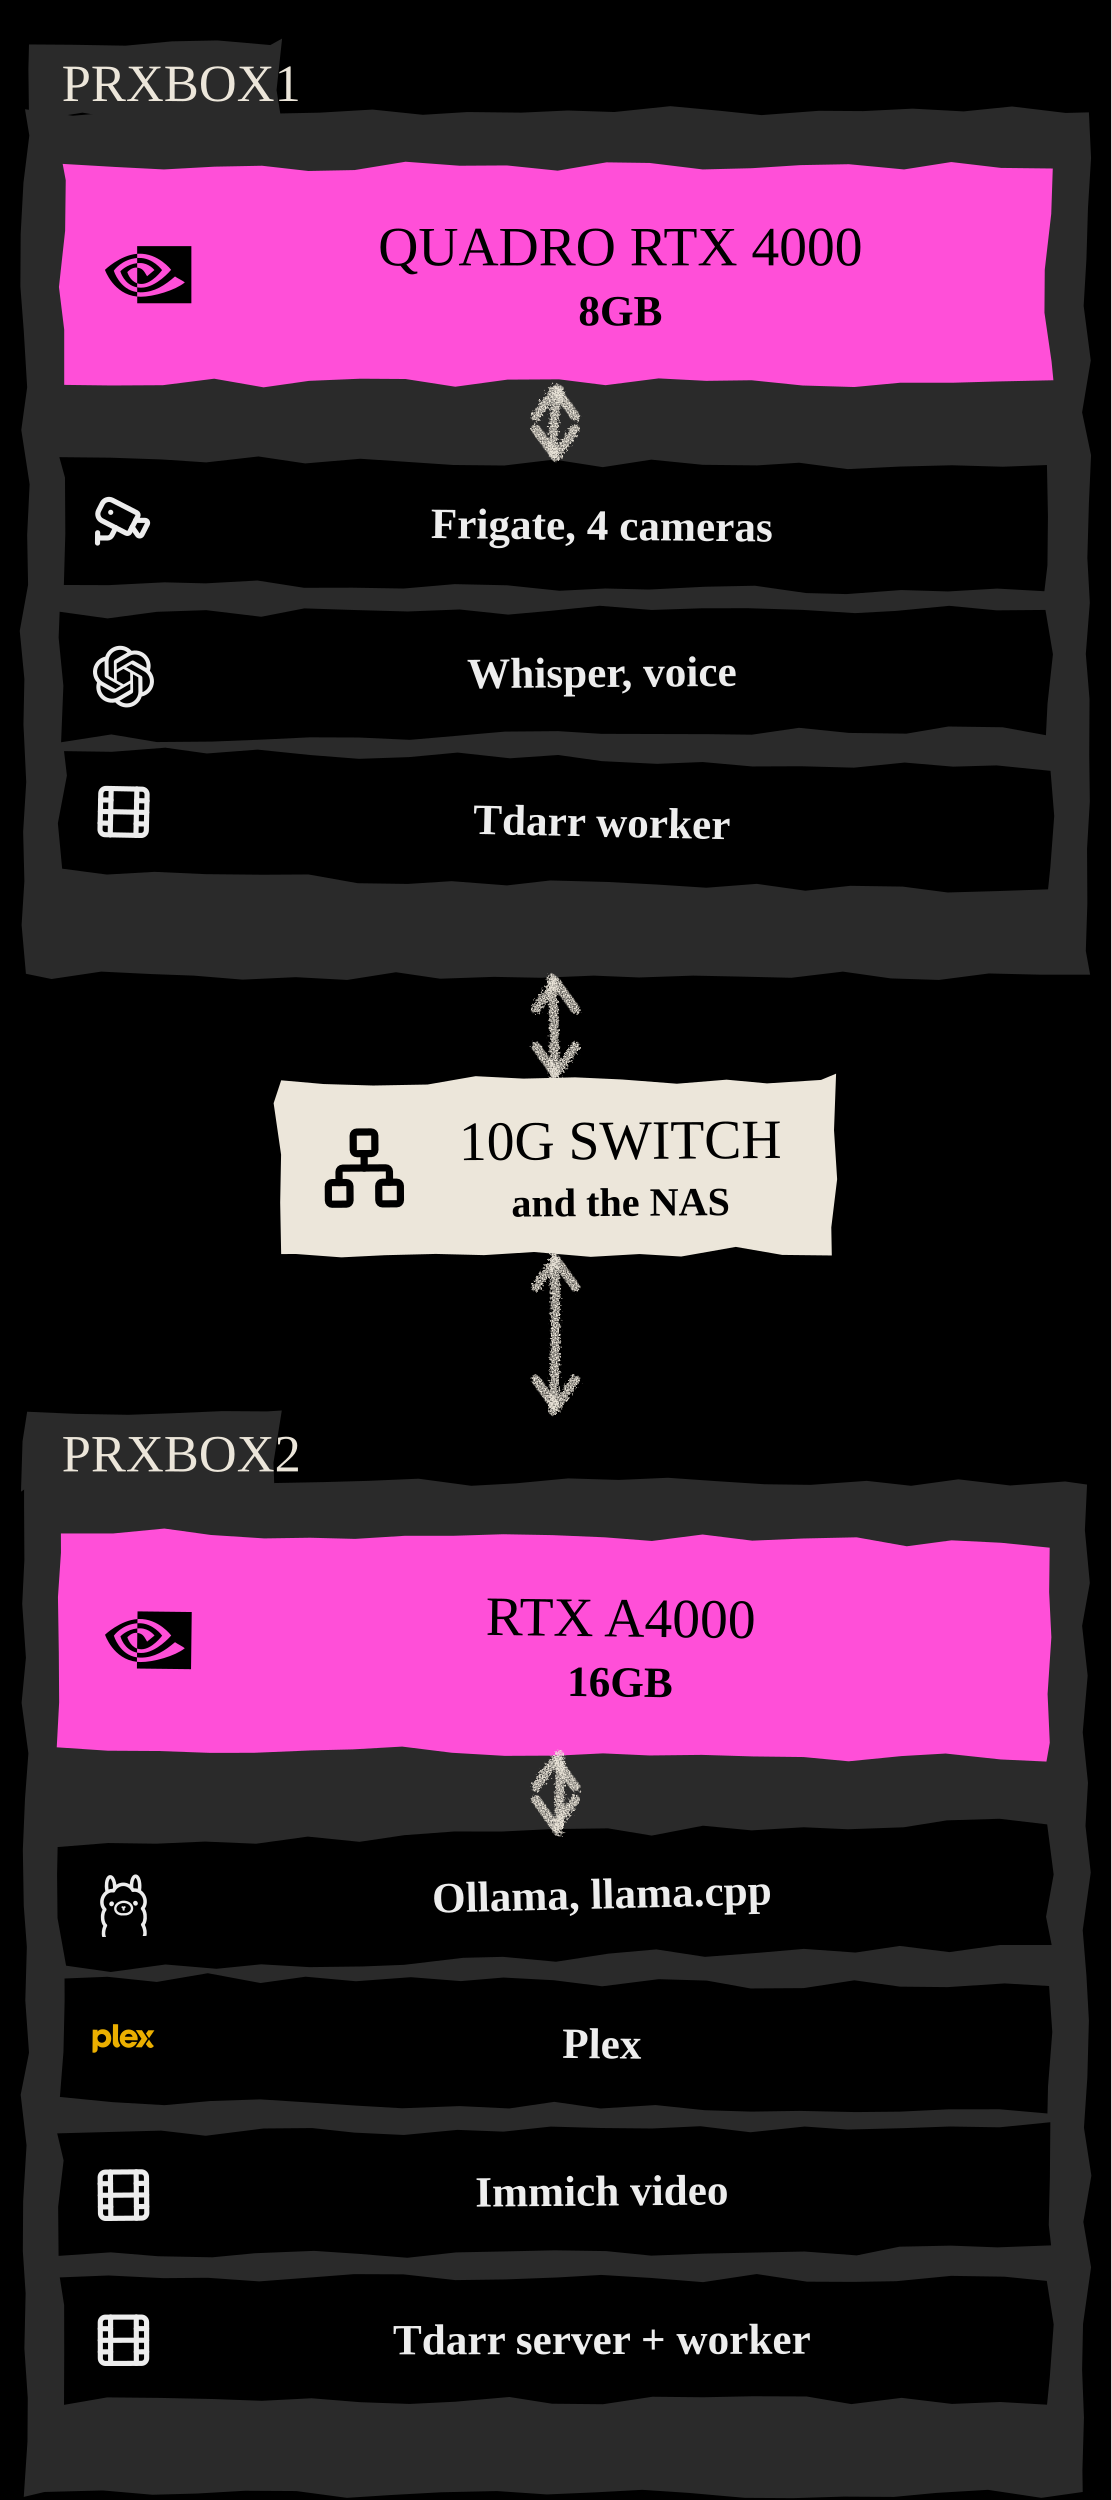
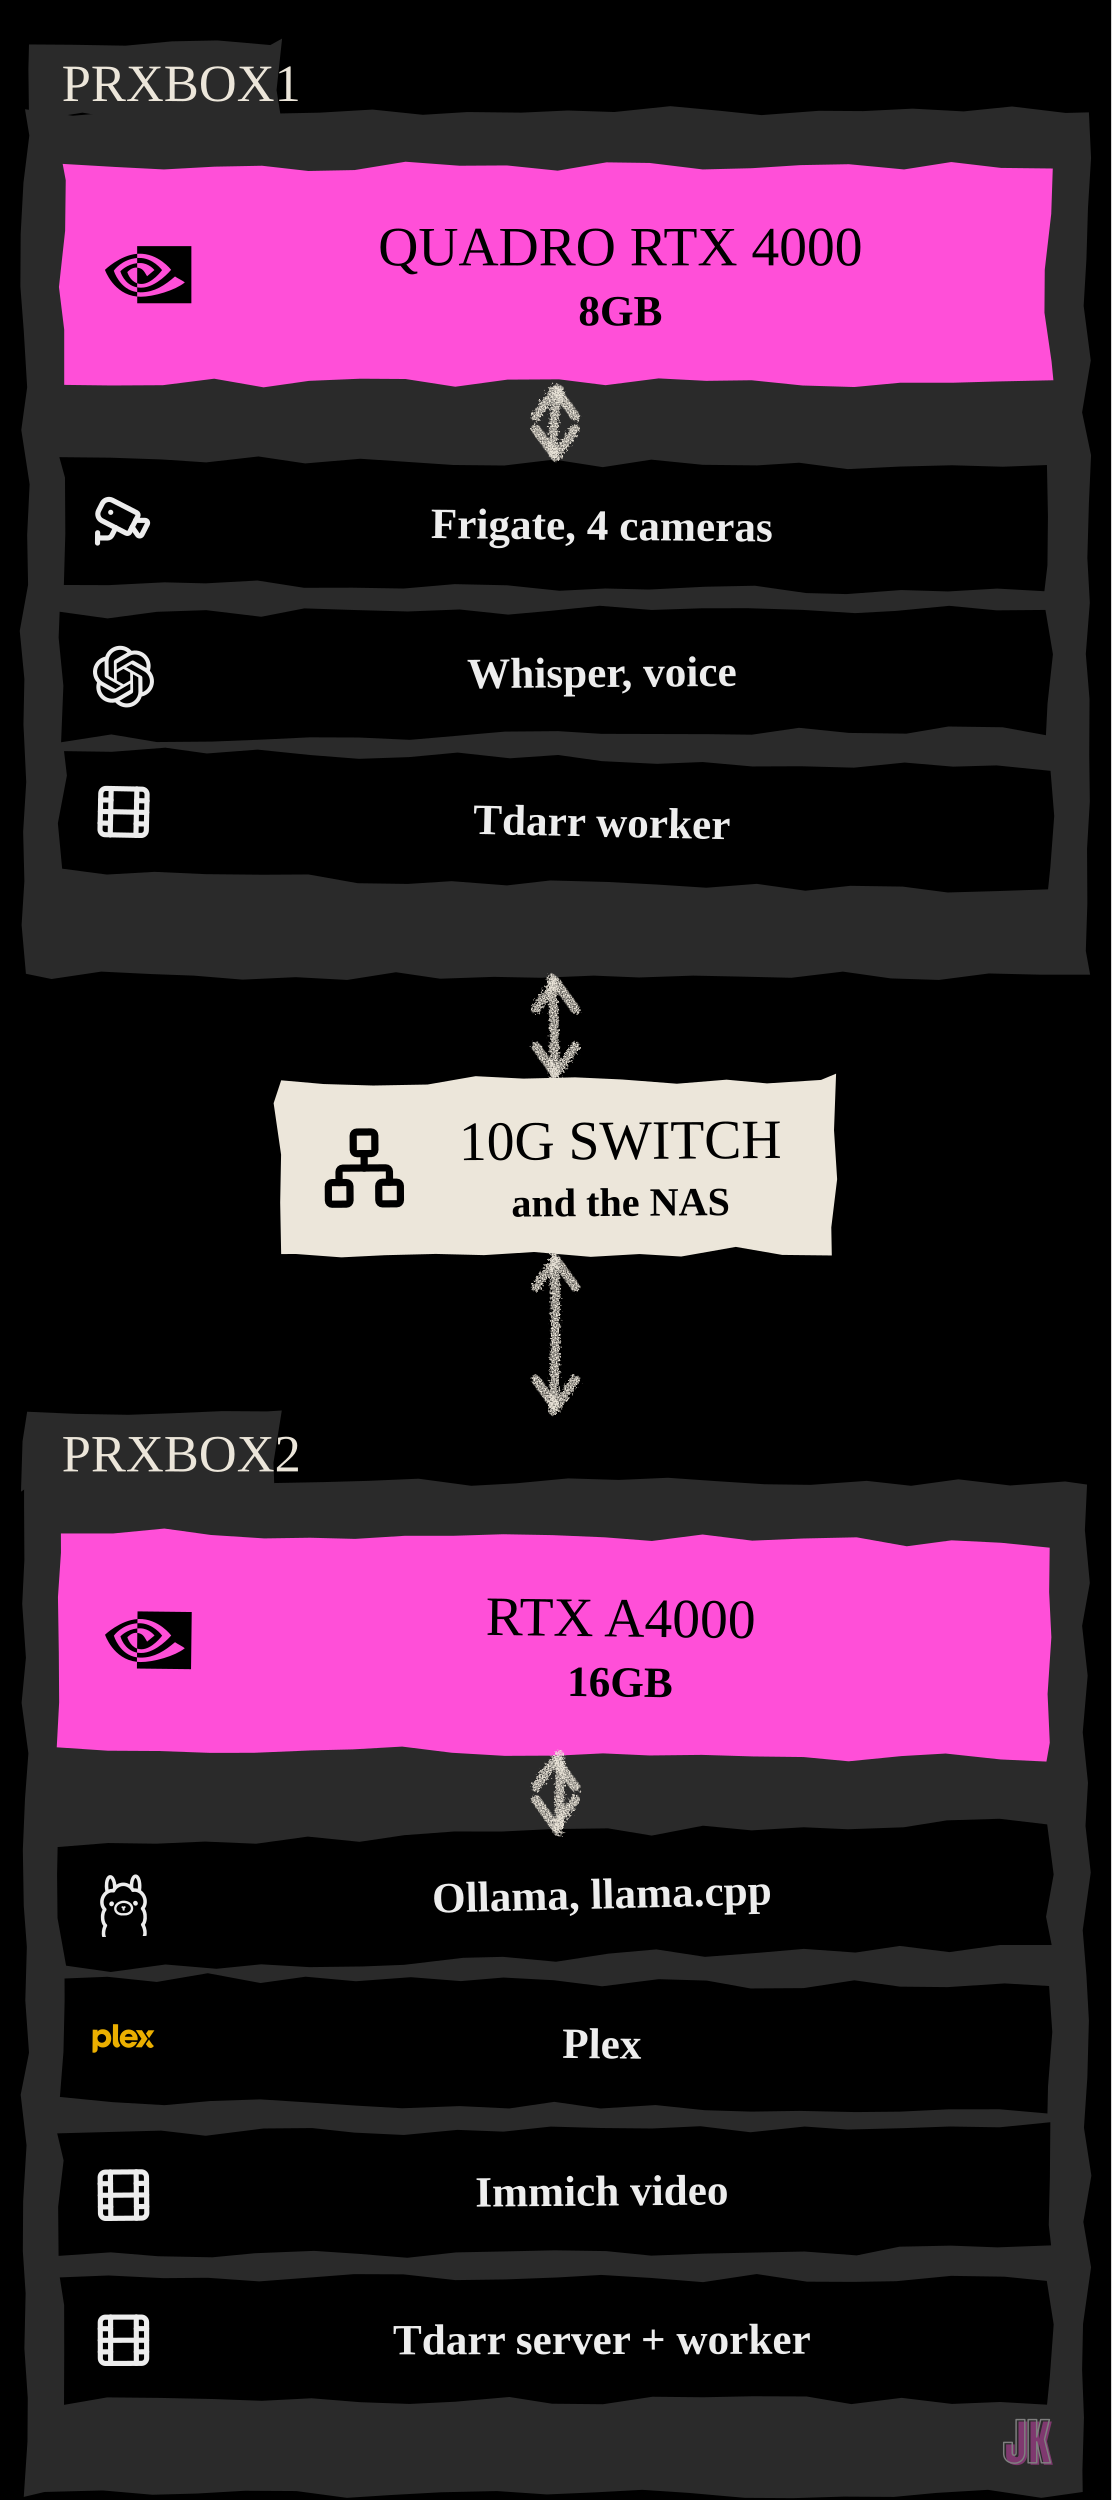
<svg xmlns="http://www.w3.org/2000/svg" viewBox="0 0 360 810" width="360" height="810" role="img" aria-label="Which services run on which GPU. prxbox1 has a Quadro RTX 4000 with 8GB and runs Frigate for 4 cameras, Whisper for voice and a Tdarr worker. prxbox2 has an RTX A4000 with 16GB and runs Ollama and llama.cpp, Plex, Immich video and the Tdarr server plus a worker. Both connect to the 10G switch and the NAS.">
  <defs>
    <filter id="proxmox-gpu-passthrough-multi-service-gpu-split-phone-crayon-1" filterUnits="userSpaceOnUse" x="167.8" y="115.3" width="24.4" height="42.6">
      <feTurbulence type="fractalNoise" baseFrequency="1.2" numOctaves="2" seed="3" result="n" />
      <feDisplacementMap in="SourceGraphic" in2="n" scale="2.5" result="d" />
      <feTurbulence type="fractalNoise" baseFrequency="2.2" seed="8" result="g" />
      <feColorMatrix in="g" type="matrix" values="0 0 0 0 0  0 0 0 0 0  0 0 0 0 0  0 0 0 -1.6 1.5" result="holes" />
      <feComposite in="d" in2="holes" operator="in" />
    </filter>
    <filter id="proxmox-gpu-passthrough-multi-service-gpu-split-phone-crayon-2" filterUnits="userSpaceOnUse" x="162.6" y="128" width="34.8" height="31">
      <feTurbulence type="fractalNoise" baseFrequency="1.2" numOctaves="2" seed="3" result="n" />
      <feDisplacementMap in="SourceGraphic" in2="n" scale="2.5" result="d" />
      <feTurbulence type="fractalNoise" baseFrequency="2.2" seed="8" result="g" />
      <feColorMatrix in="g" type="matrix" values="0 0 0 0 0  0 0 0 0 0  0 0 0 0 0  0 0 0 -1.6 1.5" result="holes" />
      <feComposite in="d" in2="holes" operator="in" />
    </filter>
    <filter id="proxmox-gpu-passthrough-multi-service-gpu-split-phone-crayon-3" filterUnits="userSpaceOnUse" x="162.6" y="115" width="34.8" height="31">
      <feTurbulence type="fractalNoise" baseFrequency="1.2" numOctaves="2" seed="3" result="n" />
      <feDisplacementMap in="SourceGraphic" in2="n" scale="2.5" result="d" />
      <feTurbulence type="fractalNoise" baseFrequency="2.2" seed="8" result="g" />
      <feColorMatrix in="g" type="matrix" values="0 0 0 0 0  0 0 0 0 0  0 0 0 0 0  0 0 0 -1.6 1.5" result="holes" />
      <feComposite in="d" in2="holes" operator="in" />
    </filter>
    <filter id="proxmox-gpu-passthrough-multi-service-gpu-split-phone-crayon-4" filterUnits="userSpaceOnUse" x="167.9" y="306.2" width="23" height="53.9">
      <feTurbulence type="fractalNoise" baseFrequency="1.2" numOctaves="2" seed="3" result="n" />
      <feDisplacementMap in="SourceGraphic" in2="n" scale="2.5" result="d" />
      <feTurbulence type="fractalNoise" baseFrequency="2.2" seed="8" result="g" />
      <feColorMatrix in="g" type="matrix" values="0 0 0 0 0  0 0 0 0 0  0 0 0 0 0  0 0 0 -1.6 1.5" result="holes" />
      <feComposite in="d" in2="holes" operator="in" />
    </filter>
    <filter id="proxmox-gpu-passthrough-multi-service-gpu-split-phone-crayon-5" filterUnits="userSpaceOnUse" x="162.6" y="328" width="34.8" height="31">
      <feTurbulence type="fractalNoise" baseFrequency="1.2" numOctaves="2" seed="3" result="n" />
      <feDisplacementMap in="SourceGraphic" in2="n" scale="2.5" result="d" />
      <feTurbulence type="fractalNoise" baseFrequency="2.2" seed="8" result="g" />
      <feColorMatrix in="g" type="matrix" values="0 0 0 0 0  0 0 0 0 0  0 0 0 0 0  0 0 0 -1.6 1.5" result="holes" />
      <feComposite in="d" in2="holes" operator="in" />
    </filter>
    <filter id="proxmox-gpu-passthrough-multi-service-gpu-split-phone-crayon-6" filterUnits="userSpaceOnUse" x="162.6" y="307" width="34.8" height="31">
      <feTurbulence type="fractalNoise" baseFrequency="1.2" numOctaves="2" seed="3" result="n" />
      <feDisplacementMap in="SourceGraphic" in2="n" scale="2.5" result="d" />
      <feTurbulence type="fractalNoise" baseFrequency="2.2" seed="8" result="g" />
      <feColorMatrix in="g" type="matrix" values="0 0 0 0 0  0 0 0 0 0  0 0 0 0 0  0 0 0 -1.6 1.5" result="holes" />
      <feComposite in="d" in2="holes" operator="in" />
    </filter>
    <filter id="proxmox-gpu-passthrough-multi-service-gpu-split-phone-crayon-7" filterUnits="userSpaceOnUse" x="168.2" y="396.9" width="23.4" height="71.1">
      <feTurbulence type="fractalNoise" baseFrequency="1.2" numOctaves="2" seed="3" result="n" />
      <feDisplacementMap in="SourceGraphic" in2="n" scale="2.5" result="d" />
      <feTurbulence type="fractalNoise" baseFrequency="2.2" seed="8" result="g" />
      <feColorMatrix in="g" type="matrix" values="0 0 0 0 0  0 0 0 0 0  0 0 0 0 0  0 0 0 -1.6 1.5" result="holes" />
      <feComposite in="d" in2="holes" operator="in" />
    </filter>
    <filter id="proxmox-gpu-passthrough-multi-service-gpu-split-phone-crayon-8" filterUnits="userSpaceOnUse" x="162.6" y="436" width="34.8" height="31">
      <feTurbulence type="fractalNoise" baseFrequency="1.2" numOctaves="2" seed="3" result="n" />
      <feDisplacementMap in="SourceGraphic" in2="n" scale="2.5" result="d" />
      <feTurbulence type="fractalNoise" baseFrequency="2.2" seed="8" result="g" />
      <feColorMatrix in="g" type="matrix" values="0 0 0 0 0  0 0 0 0 0  0 0 0 0 0  0 0 0 -1.6 1.5" result="holes" />
      <feComposite in="d" in2="holes" operator="in" />
    </filter>
    <filter id="proxmox-gpu-passthrough-multi-service-gpu-split-phone-crayon-9" filterUnits="userSpaceOnUse" x="162.6" y="397" width="34.8" height="31">
      <feTurbulence type="fractalNoise" baseFrequency="1.2" numOctaves="2" seed="3" result="n" />
      <feDisplacementMap in="SourceGraphic" in2="n" scale="2.5" result="d" />
      <feTurbulence type="fractalNoise" baseFrequency="2.2" seed="8" result="g" />
      <feColorMatrix in="g" type="matrix" values="0 0 0 0 0  0 0 0 0 0  0 0 0 0 0  0 0 0 -1.6 1.5" result="holes" />
      <feComposite in="d" in2="holes" operator="in" />
    </filter>
    <filter id="proxmox-gpu-passthrough-multi-service-gpu-split-phone-crayon-10" filterUnits="userSpaceOnUse" x="169.8" y="557.6" width="23" height="46.8">
      <feTurbulence type="fractalNoise" baseFrequency="1.2" numOctaves="2" seed="3" result="n" />
      <feDisplacementMap in="SourceGraphic" in2="n" scale="2.5" result="d" />
      <feTurbulence type="fractalNoise" baseFrequency="2.2" seed="8" result="g" />
      <feColorMatrix in="g" type="matrix" values="0 0 0 0 0  0 0 0 0 0  0 0 0 0 0  0 0 0 -1.6 1.5" result="holes" />
      <feComposite in="d" in2="holes" operator="in" />
    </filter>
    <filter id="proxmox-gpu-passthrough-multi-service-gpu-split-phone-crayon-11" filterUnits="userSpaceOnUse" x="162.6" y="572" width="34.8" height="31">
      <feTurbulence type="fractalNoise" baseFrequency="1.2" numOctaves="2" seed="3" result="n" />
      <feDisplacementMap in="SourceGraphic" in2="n" scale="2.5" result="d" />
      <feTurbulence type="fractalNoise" baseFrequency="2.2" seed="8" result="g" />
      <feColorMatrix in="g" type="matrix" values="0 0 0 0 0  0 0 0 0 0  0 0 0 0 0  0 0 0 -1.6 1.5" result="holes" />
      <feComposite in="d" in2="holes" operator="in" />
    </filter>
    <filter id="proxmox-gpu-passthrough-multi-service-gpu-split-phone-crayon-12" filterUnits="userSpaceOnUse" x="162.6" y="559" width="34.8" height="31">
      <feTurbulence type="fractalNoise" baseFrequency="1.2" numOctaves="2" seed="3" result="n" />
      <feDisplacementMap in="SourceGraphic" in2="n" scale="2.5" result="d" />
      <feTurbulence type="fractalNoise" baseFrequency="2.2" seed="8" result="g" />
      <feColorMatrix in="g" type="matrix" values="0 0 0 0 0  0 0 0 0 0  0 0 0 0 0  0 0 0 -1.6 1.5" result="holes" />
      <feComposite in="d" in2="holes" operator="in" />
    </filter>
  </defs>
  <rect width="360" height="810" fill="#000000" />
  <path class="d-paper" d="M8.1,35.4 L23.6,37.5 L40.2,36.1 L55.9,36.4 L72.3,36 L89,36.8 L103.6,36.5 L120.7,35.5 L137,37.2 L151.5,36.3 L168.9,36.5 L184,35.8 L199,36.3 L217.2,34.4 L233.3,35.9 L246.7,37.3 L265.3,35.9 L279.7,36 L295.7,35.2 L312.2,36.1 L327.9,34.5 L345.3,36.6 L352.8,36.4 L353.5,51.2 L352.5,67.4 L352,84 L351.1,99.1 L353.4,116.8 L350.6,133.6 L353.5,147.5 L352.8,163.1 L352.3,180.8 L353.1,195.3 L351.8,211.9 L353,226.5 L352.9,244.7 L353.1,259.7 L352.2,275 L352.3,292.8 L351.8,308.1 L353.2,315.8 L337.4,315.8 L320.4,315.4 L304.2,317.5 L288.6,317 L273.1,314.8 L256.4,316.8 L239.3,316.4 L224.6,316.1 L207.1,316.7 L192.4,316.1 L175.3,316.8 L160,316.5 L142.6,317.1 L128.3,315 L112.5,317.5 L95.8,316.6 L78.6,317.4 L62.8,316.1 L49.2,315.6 L32.8,314.8 L16.7,317.2 L8.4,315.5 L7,299.7 L7.9,285.5 L7.5,269.5 L8.5,253.4 L7.6,234.7 L7.9,220 L6.4,204.4 L9.1,189.5 L8.8,173.3 L9.6,156.9 L6.9,139.3 L8.8,125.5 L7.7,107.2 L6.6,92.8 L6.7,75.8 L7.6,59.2 L9.5,43.9 Z" fill="#2a2a2a" />
  <path class="d-paper" d="M9.4,14.4 L23.3,14.5 L40.7,14.8 L55.7,13.4 L70.4,13.1 L87.6,14.6 L91.4,12.5 L89.6,29.2 L91,38 L73.3,38.1 L58,36.6 L43.1,39.3 L26.7,36.5 L11,39 L9.4,38.3 L9.2,22.4 Z" fill="#2a2a2a" />
  <text x="20" y="27" font-family="var(--font-anton, Anton), Impact, sans-serif" font-size="17" fill="#ece6da" text-anchor="start" dominant-baseline="central">PRXBOX1</text>
  <path class="d-paper" d="M7.8,480.7 L24,478.5 L38.5,478.5 L57.6,479.8 L73,480.7 L89.4,480.5 L104.9,480.2 L119.3,479.8 L135.6,479.1 L152.7,481.4 L167.2,480.6 L184.1,479 L200.5,479.5 L216.4,478.8 L232.2,479.9 L247.7,480.9 L262.6,481.1 L280.8,479.8 L295.2,481.4 L310.5,479.3 L327.3,481.3 L345.1,480 L352.2,481 L351.5,495.8 L353.1,512.9 L350.6,526.8 L352.4,542.9 L350.8,561.3 L352.5,577.6 L351.7,591.6 L353.4,606.7 L350.8,625.4 L352,640.1 L352.8,654.6 L352.3,673.1 L351.2,689.4 L353.6,704.9 L351,719.9 L353.5,734.6 L350.9,753 L350.6,767.8 L351.2,783.3 L350.7,800.4 L350.8,807.4 L337.4,809.3 L320.1,806.7 L303.4,807.7 L289.6,809 L273.4,808.9 L257,809.4 L241.3,809.3 L223.2,807.7 L208.1,806.7 L193.3,807.5 L177.2,808.2 L161,807.1 L142.8,807.5 L126.4,808.4 L112.4,809.3 L96,807.1 L79.4,807 L63.9,807.9 L49.4,808.3 L33.3,806.9 L14.4,807.4 L7.7,809 L8.9,791.1 L9,777 L7.9,760.9 L8.3,743 L7.4,729.4 L7.5,713.2 L8.6,695.1 L6.7,678.7 L9.4,665.1 L8.2,648.2 L8.7,630.8 L7.7,617.5 L7.4,599.3 L8.1,582.8 L9.2,568.1 L7,551.7 L8.4,537.1 L7.2,519.7 L7.9,505.4 L7.8,487.7 Z" fill="#2a2a2a" />
  <path class="d-paper" d="M8.8,457.4 L24.7,458.1 L41.6,458.4 L55.8,457.9 L72.1,457.2 L86.5,457.3 L91.3,457 L88.6,473.9 L88.9,482.3 L74.2,482.4 L57.1,482.1 L43,480.8 L26.1,483.1 L9.1,481.7 L6.8,483.3 L7.3,467 Z" fill="#2a2a2a" />
  <text x="20" y="471" font-family="var(--font-anton, Anton), Impact, sans-serif" font-size="17" fill="#ece6da" text-anchor="start" dominant-baseline="central">PRXBOX2</text>
  <g transform="rotate(0 180 89)">
    <path class="d-paper" d="M20.3,53.1 L37.4,54.1 L53.1,54.9 L69.5,54 L84.9,53.7 L99.9,55.4 L114.9,55.1 L131.4,52.4 L148.9,53.7 L164.2,53.6 L180.7,55.3 L196.5,52.6 L210.5,52.8 L227.7,54.9 L243.6,54.5 L259.3,53.5 L275,53.2 L292.9,54.9 L308.2,52.5 L324.3,54.4 L341.1,54.6 L340.6,69.3 L338.5,87.4 L338.4,101.3 L340.7,117.1 L341.3,123.2 L322.8,123.6 L309,124 L291.7,124 L276.8,125.4 L260,124.9 L243.5,123.2 L228.8,123.4 L213.4,122.6 L196.2,124.8 L181.1,122.9 L164.4,123 L147.5,125.3 L131.4,122.8 L116.8,122.7 L100.1,123.4 L85.4,125.5 L69.4,122.7 L52.8,124.8 L36.1,124.9 L20.8,124.7 L20.8,106.8 L19.1,93 L21.1,74.8 L21.3,58.4 Z" fill="#ff4fd8" />
    <svg x="34" y="75" width="28" height="28" viewBox="0 0 24 24">
      <g fill="#000000">
        <path d="M8.948 8.798v-1.43a6.7 6.7 0 0 1 .424-.018c3.922-.124 6.493 3.374 6.493 3.374s-2.774 3.851-5.75 3.851c-.398 0-.787-.062-1.158-.185v-4.346c1.528.185 1.837.857 2.747 2.385l2.04-1.714s-1.492-1.952-4-1.952a6.016 6.016 0 0 0-.796.035m0-4.735v2.138l.424-.027c5.45-.185 9.01 4.47 9.01 4.47s-4.08 4.964-8.33 4.964c-.37 0-.733-.035-1.095-.097v1.325c.3.035.61.062.91.062 3.957 0 6.82-2.023 9.593-4.408.459.371 2.34 1.263 2.73 1.652-2.633 2.208-8.772 3.984-12.253 3.984-.335 0-.653-.018-.971-.053v1.864H24V4.063zm0 10.326v1.131c-3.657-.654-4.673-4.46-4.673-4.46s1.758-1.944 4.673-2.262v1.237H8.94c-1.528-.186-2.73 1.245-2.73 1.245s.68 2.412 2.739 3.11M2.456 10.9s2.164-3.197 6.5-3.533V6.201C4.153 6.59 0 10.653 0 10.653s2.35 6.802 8.948 7.42v-1.237c-4.84-.6-6.492-5.936-6.492-5.936z" />
      </g>
    </svg>
    <text x="201" y="79.9" font-family="var(--font-anton, Anton), Impact, sans-serif" font-size="18" fill="#000000" text-anchor="middle" dominant-baseline="central">QUADRO RTX 4000</text>
    <text x="201" y="100.7" font-family="var(--font-hanken-grotesk, 'Hanken Grotesk'), Arial, sans-serif" font-size="14" font-weight="600" fill="#000000" text-anchor="middle" dominant-baseline="central">8GB</text>
  </g>
  <g transform="rotate(0.6 180 170)">
    <path class="d-paper" d="M19,149.8 L35.6,149.8 L52.2,150.2 L66.6,151 L83.5,148.9 L98.7,151 L116.5,149.3 L130.8,150.1 L146.6,151 L163.2,151 L179.3,148.9 L195.1,151.2 L210.8,148.6 L227.5,150.1 L245.1,150.1 L258.7,149.1 L274.4,151 L291.3,150 L308.2,149.4 L324.7,149.7 L339,149 L339.5,165.6 L339.5,181.5 L338.6,189.9 L323.3,189.2 L307.4,190.3 L292.2,190 L274.5,191.5 L261.4,191.3 L244.8,189.1 L228.6,189.6 L210.5,190.7 L196.4,190.5 L181.5,191.4 L164.5,189.8 L147.5,189.6 L131,191.2 L114.4,191.1 L98.7,191.3 L83.6,189.1 L66.8,190.2 L53.5,190 L35.5,191.1 L20.9,191.2 L21.2,174.6 L20.9,156.4 Z" fill="#000000" />
    <svg x="30" y="160" width="20" height="20" viewBox="0 0 24 24">
      <g fill="none" stroke="#ededed" stroke-width="2" stroke-linecap="round" stroke-linejoin="round">
        <path d="M16.75 12h3.632a1 1 0 0 1 .894 1.447l-2.034 4.069a1 1 0 0 1-1.708.134l-2.124-2.97" />
        <path d="M17.106 9.053a1 1 0 0 1 .447 1.341l-3.106 6.211a1 1 0 0 1-1.342.447L3.61 12.3a2.92 2.92 0 0 1-1.3-3.91L3.69 5.6a2.92 2.92 0 0 1 3.92-1.3z" />
        <path d="M2 19h3.76a2 2 0 0 0 1.8-1.1L9 15" />
        <path d="M2 21v-4" />
        <path d="M7 9h.01" />
      </g>
    </svg>
    <text x="195" y="170" font-family="var(--font-hanken-grotesk, 'Hanken Grotesk'), Arial, sans-serif" font-size="14" font-weight="600" fill="#ededed" text-anchor="middle" dominant-baseline="central">Frigate, 4 cameras</text>
  </g>
  <g transform="rotate(-0.5 180 218)">
    <path class="d-paper" d="M19.5,196.8 L35,199.1 L51,197.1 L67,196.7 L84.8,199 L98.8,196.4 L115.6,197.1 L132.3,197.7 L149.1,197.2 L164.8,199 L178.5,197.9 L194.5,196.4 L211.3,197.9 L227.2,197.5 L242.5,197.6 L260.2,198.3 L277.2,199.5 L290.4,198.9 L307.7,197.4 L323.1,199 L338.9,199 L341.2,213.4 L339.3,229.4 L338.7,239.6 L324.7,236.9 L307.1,236.5 L293.5,238.7 L274.9,238.3 L258.7,236.5 L243.4,238.6 L229.5,238.3 L212.2,238.1 L194.7,237.9 L180.7,236.9 L163.4,236.9 L148.1,238.1 L132.6,239.3 L116.1,238.4 L100.2,238.2 L84.8,238.8 L68.5,239.3 L50.6,239.3 L35.9,236.7 L19.6,239.1 L20.5,220.8 L19.1,205.2 Z" fill="#000000" />
    <svg x="30" y="208" width="20" height="20" viewBox="0 0 24 24">
      <g fill="#ededed">
        <path d="M22.282 9.821a5.985 5.985 0 0 0-.516-4.911 6.046 6.046 0 0 0-6.51-2.9A6.065 6.065 0 0 0 4.981 4.182a5.985 5.985 0 0 0-3.998 2.9 6.046 6.046 0 0 0 .743 7.097 5.98 5.98 0 0 0 .511 4.911 6.051 6.051 0 0 0 6.515 2.9A5.985 5.985 0 0 0 13.26 24a6.056 6.056 0 0 0 5.772-4.206 5.989 5.989 0 0 0 3.998-2.9 6.056 6.056 0 0 0-.748-7.073zm-9.022 12.608a4.476 4.476 0 0 1-2.876-1.041l.142-.08 4.778-2.758a.795.795 0 0 0 .393-.681v-6.737l2.02 1.169a.071.071 0 0 1 .038.052v5.583a4.504 4.504 0 0 1-4.495 4.494zm-9.661-4.125a4.471 4.471 0 0 1-.535-3.014l.142.085 4.783 2.758a.771.771 0 0 0 .781 0l5.843-3.369v2.332a.08.08 0 0 1-.033.061L9.74 19.95a4.499 4.499 0 0 1-6.141-1.646zM2.341 7.896a4.485 4.485 0 0 1 2.365-1.973V11.6a.766.766 0 0 0 .388.676l5.814 3.354-2.02 1.169a.076.076 0 0 1-.071 0l-4.83-2.787A4.504 4.504 0 0 1 2.341 7.872zm16.596 3.856L13.104 8.364 15.119 7.2a.076.076 0 0 1 .071 0l4.83 2.791a4.494 4.494 0 0 1-.676 8.104v-5.677a.79.79 0 0 0-.407-.667zm2.011-3.023l-.142-.085-4.774-2.782a.776.776 0 0 0-.785 0L9.409 9.23V6.897a.066.066 0 0 1 .028-.061l4.83-2.787a4.499 4.499 0 0 1 6.68 4.66zM8.306 12.863l-2.02-1.164a.08.08 0 0 1-.038-.057V6.074a4.499 4.499 0 0 1 7.376-3.454l-.142.081L8.704 5.459a.795.795 0 0 0-.393.681zm1.098-2.365l2.602-1.5 2.607 1.5v2.999l-2.597 1.5-2.607-1.5Z" />
      </g>
    </svg>
    <text x="195" y="218" font-family="var(--font-hanken-grotesk, 'Hanken Grotesk'), Arial, sans-serif" font-size="14" font-weight="600" fill="#ededed" text-anchor="middle" dominant-baseline="central">Whisper, voice</text>
  </g>
  <g transform="rotate(1.2 180 266)">
    <path class="d-paper" d="M20.3,246.7 L35.8,246.6 L53.1,244.9 L66.6,246.5 L83,244.9 L100.1,246.3 L115.9,247.2 L132.1,246.3 L147.8,244.5 L164.8,246 L180.4,244.6 L194.6,246.3 L212.5,246.8 L227.2,245.9 L243.3,247 L259.1,246.6 L276.3,246.7 L292.7,244.7 L308.4,245.7 L322.5,245 L340,246.4 L341.5,261 L340.6,277.5 L340,284.8 L323.8,285.7 L307.5,286.5 L292.9,284.9 L275.9,285 L261.4,286.9 L245.6,285 L229.3,286.6 L213.2,285.9 L197.1,285.4 L178.7,285.3 L164.7,287.2 L146.7,286.2 L132.5,287.4 L116.3,287.5 L100.3,285 L85.5,285.4 L66.9,285.6 L50.4,285.2 L35,286.4 L20.5,284.8 L18.8,270.1 L21.4,254.6 Z" fill="#000000" />
    <svg x="30" y="256" width="20" height="20" viewBox="0 0 24 24">
      <g fill="none" stroke="#ededed" stroke-width="2" stroke-linecap="round" stroke-linejoin="round">
        <rect width="18" height="18" x="3" y="3" rx="2" />
        <path d="M7 3v18" />
        <path d="M3 7.5h4" />
        <path d="M3 12h18" />
        <path d="M3 16.5h4" />
        <path d="M17 3v18" />
        <path d="M17 7.5h4" />
        <path d="M17 16.5h4" />
      </g>
    </svg>
    <text x="195" y="266" font-family="var(--font-hanken-grotesk, 'Hanken Grotesk'), Arial, sans-serif" font-size="14" font-weight="600" fill="#ededed" text-anchor="middle" dominant-baseline="central">Tdarr worker</text>
  </g>
  <g transform="rotate(-0.4 180 378)">
    <path class="d-paper" d="M91.3,349.4 L105,350.7 L121.1,351.3 L138.7,351.1 L154.3,348.5 L169.8,349.4 L186.5,349.1 L201.7,349.9 L219.5,351.4 L235.6,350.2 L248.7,351.5 L266.2,350.5 L271.1,348.5 L270.3,366.8 L271.2,382.7 L269.2,398.3 L269.3,407.4 L253.2,407.1 L238.2,404.4 L220.5,407.4 L207,406.5 L191.2,407.3 L172.8,405.6 L156.6,406.5 L141,406 L124.5,406.3 L110.4,406.9 L95.6,405.7 L90.9,405.7 L90.7,389 L91.1,373.5 L88.8,356.8 Z" fill="#ece6da" />
    <svg x="104" y="364" width="28" height="28" viewBox="0 0 24 24">
      <g fill="none" stroke="#000000" stroke-width="2" stroke-linecap="round" stroke-linejoin="round">
        <rect x="16" y="16" width="6" height="6" rx="1" />
        <rect x="2" y="16" width="6" height="6" rx="1" />
        <rect x="9" y="2" width="6" height="6" rx="1" />
        <path d="M5 16v-3a1 1 0 0 1 1-1h12a1 1 0 0 1 1 1v3" />
        <path d="M12 12V8" />
      </g>
    </svg>
    <text x="201" y="369.6" font-family="var(--font-anton, Anton), Impact, sans-serif" font-size="18" fill="#000000" text-anchor="middle" dominant-baseline="central">10G SWITCH</text>
    <text x="201" y="389.7" font-family="var(--font-hanken-grotesk, 'Hanken Grotesk'), Arial, sans-serif" font-size="13" font-weight="600" fill="#000000" text-anchor="middle" dominant-baseline="central">and the NAS</text>
  </g>
  <g transform="rotate(0.7 180 533)">
    <path class="d-paper" d="M19.3,498.8 L36.2,498.6 L52.8,496.8 L67.9,498.7 L85.2,499.6 L100.1,499.2 L114.6,499.4 L130.7,498.2 L146.6,498 L162.6,497.3 L178.7,497.4 L195.5,497.9 L210.8,498.9 L227.2,496.6 L243.3,498.4 L259.7,497.5 L277.1,496.9 L293.4,499.6 L307.9,497.5 L324,498.1 L339.7,499.5 L339.7,513.9 L340.6,528.5 L339.6,546.9 L340.5,562.7 L339.5,568.8 L324.7,568.3 L306.8,566.6 L292.5,567.6 L275.4,569.5 L260.8,568.3 L244.4,568.3 L227.8,568 L210.9,568.4 L195.8,567.9 L181.3,568.8 L164,569.1 L146.8,568.3 L130.7,566.5 L114.7,567.6 L101.2,568.1 L82.7,569.1 L68.6,569.3 L52,568.9 L35.3,569 L18.8,568.1 L19.4,553.5 L19.1,537.5 L18.6,519.4 L19.4,505 Z" fill="#ff4fd8" />
    <svg x="34" y="519" width="28" height="28" viewBox="0 0 24 24">
      <g fill="#000000">
        <path d="M8.948 8.798v-1.43a6.7 6.7 0 0 1 .424-.018c3.922-.124 6.493 3.374 6.493 3.374s-2.774 3.851-5.75 3.851c-.398 0-.787-.062-1.158-.185v-4.346c1.528.185 1.837.857 2.747 2.385l2.04-1.714s-1.492-1.952-4-1.952a6.016 6.016 0 0 0-.796.035m0-4.735v2.138l.424-.027c5.45-.185 9.01 4.47 9.01 4.47s-4.08 4.964-8.33 4.964c-.37 0-.733-.035-1.095-.097v1.325c.3.035.61.062.91.062 3.957 0 6.82-2.023 9.593-4.408.459.371 2.34 1.263 2.73 1.652-2.633 2.208-8.772 3.984-12.253 3.984-.335 0-.653-.018-.971-.053v1.864H24V4.063zm0 10.326v1.131c-3.657-.654-4.673-4.46-4.673-4.46s1.758-1.944 4.673-2.262v1.237H8.94c-1.528-.186-2.73 1.245-2.73 1.245s.68 2.412 2.739 3.11M2.456 10.9s2.164-3.197 6.5-3.533V6.201C4.153 6.59 0 10.653 0 10.653s2.35 6.802 8.948 7.42v-1.237c-4.84-.6-6.492-5.936-6.492-5.936z" />
      </g>
    </svg>
    <text x="201" y="523.9" font-family="var(--font-anton, Anton), Impact, sans-serif" font-size="18" fill="#000000" text-anchor="middle" dominant-baseline="central">RTX A4000</text>
    <text x="201" y="544.7" font-family="var(--font-hanken-grotesk, 'Hanken Grotesk'), Arial, sans-serif" font-size="14" font-weight="600" fill="#000000" text-anchor="middle" dominant-baseline="central">16GB</text>
  </g>
  <g transform="rotate(-1.4 180 614)">
    <path class="d-paper" d="M19.1,594.5 L35.5,593.6 L51,594.2 L66.9,593.9 L83.4,595 L100.2,593.1 L116.9,595.2 L131.5,593.4 L147.7,592.6 L162.9,593 L179,592.6 L197.5,592.8 L211.6,595.5 L228.3,592.7 L244,594.6 L260.9,594 L275.2,595 L293.3,594.8 L307.3,592.9 L324.4,592.8 L339.8,595 L341.5,611.3 L338.7,624.9 L340.3,634.1 L323.5,633.7 L307.1,635.6 L291.1,633.2 L276.7,635 L260,633.4 L245.5,634.3 L227.9,635.2 L212.2,632.4 L196.6,633.4 L179.6,635.6 L162.5,633.6 L149.5,633.6 L130.4,635.4 L116.9,635.6 L99.7,635.4 L84.1,634.1 L69.6,635.2 L53.1,633.4 L35.3,635.4 L20.9,633 L18.5,617.5 L18.7,603.4 Z" fill="#000000" />
    <svg x="30" y="604" width="20" height="20" viewBox="0 0 24 24">
      <g fill="#ededed">
        <path d="M16.361 10.26a.894.894 0 0 0-.558.47l-.072.148.001.207c0 .193.004.217.059.353.076.193.152.312.291.448.24.238.51.3.872.205a.86.86 0 0 0 .517-.436.752.752 0 0 0 .08-.498c-.064-.453-.33-.782-.724-.897a1.06 1.06 0 0 0-.466 0zm-9.203.005c-.305.096-.533.32-.65.639a1.187 1.187 0 0 0-.06.52c.057.309.31.59.598.667.362.095.632.033.872-.205.14-.136.215-.255.291-.448.055-.136.059-.16.059-.353l.001-.207-.072-.148a.894.894 0 0 0-.565-.472 1.02 1.02 0 0 0-.474.007Zm4.184 2c-.131.071-.223.25-.195.383.031.143.157.288.353.407.105.063.112.072.117.136.004.038-.01.146-.029.243-.02.094-.036.194-.036.222.002.074.07.195.143.253.064.052.076.054.255.059.164.005.198.001.264-.03.169-.082.212-.234.15-.525-.052-.243-.042-.28.087-.355.137-.08.281-.219.324-.314a.365.365 0 0 0-.175-.48.394.394 0 0 0-.181-.033c-.126 0-.207.03-.355.124l-.085.053-.053-.032c-.219-.13-.259-.145-.391-.143a.396.396 0 0 0-.193.032zm.39-2.195c-.373.036-.475.05-.654.086-.291.06-.68.195-.951.328-.94.46-1.589 1.226-1.787 2.114-.04.176-.045.234-.045.53 0 .294.005.357.043.524.264 1.16 1.332 2.017 2.714 2.173.3.033 1.596.033 1.896 0 1.11-.125 2.064-.727 2.493-1.571.114-.226.169-.372.22-.602.039-.167.044-.23.044-.523 0-.297-.005-.355-.045-.531-.288-1.29-1.539-2.304-3.072-2.497a6.873 6.873 0 0 0-.855-.031zm.645.937a3.283 3.283 0 0 1 1.44.514c.223.148.537.458.671.662.166.251.26.508.303.82.02.143.01.251-.043.482-.08.345-.332.705-.672.957a3.115 3.115 0 0 1-.689.348c-.382.122-.632.144-1.525.138-.582-.006-.686-.01-.853-.042-.57-.107-1.022-.334-1.35-.68-.264-.28-.385-.535-.45-.946-.03-.192.025-.509.137-.776.136-.326.488-.73.836-.963.403-.269.934-.46 1.422-.512.187-.02.586-.02.773-.002zm-5.503-11a1.653 1.653 0 0 0-.683.298C5.617.74 5.173 1.666 4.985 2.819c-.07.436-.119 1.04-.119 1.503 0 .544.064 1.24.155 1.721.02.107.031.202.023.208a8.12 8.12 0 0 1-.187.152 5.324 5.324 0 0 0-.949 1.02 5.49 5.49 0 0 0-.94 2.339 6.625 6.625 0 0 0-.023 1.357c.091.78.325 1.438.727 2.04l.13.195-.037.064c-.269.452-.498 1.105-.605 1.732-.084.496-.095.629-.095 1.294 0 .67.009.803.088 1.266.095.555.288 1.143.503 1.534.071.128.243.393.264.407.007.003-.014.067-.046.141a7.405 7.405 0 0 0-.548 1.873c-.062.417-.071.552-.071.991 0 .56.031.832.148 1.279L3.42 24h1.478l-.05-.091c-.297-.552-.325-1.575-.068-2.597.117-.472.25-.819.498-1.296l.148-.29v-.177c0-.165-.003-.184-.057-.293a.915.915 0 0 0-.194-.25 1.74 1.74 0 0 1-.385-.543c-.424-.92-.506-2.286-.208-3.451.124-.486.329-.918.544-1.154a.787.787 0 0 0 .223-.531c0-.195-.07-.355-.224-.522a3.136 3.136 0 0 1-.817-1.729c-.14-.96.114-2.005.69-2.834.563-.814 1.353-1.336 2.237-1.475.199-.033.57-.028.776.01.226.04.367.028.512-.041.179-.085.268-.19.374-.431.093-.215.165-.333.36-.576.234-.29.46-.489.822-.729.413-.27.884-.467 1.352-.561.17-.035.25-.04.569-.04.319 0 .398.005.569.04a4.07 4.07 0 0 1 1.914.997c.117.109.398.457.488.602.034.057.095.177.132.267.105.241.195.346.374.43.14.068.286.082.503.045.343-.058.607-.053.943.016 1.144.23 2.14 1.173 2.581 2.437.385 1.108.276 2.267-.296 3.153-.097.15-.193.27-.333.419-.301.322-.301.722-.001 1.053.493.539.801 1.866.708 3.036-.062.772-.26 1.463-.533 1.854a2.096 2.096 0 0 1-.224.258.916.916 0 0 0-.194.25c-.054.109-.057.128-.057.293v.178l.148.29c.248.476.38.823.498 1.295.253 1.008.231 2.01-.059 2.581a.845.845 0 0 0-.044.098c0 .006.329.009.732.009h.73l.02-.074.036-.134c.019-.076.057-.3.088-.516.029-.217.029-1.016 0-1.258-.11-.875-.295-1.57-.597-2.226-.032-.074-.053-.138-.046-.141.008-.005.057-.074.108-.152.376-.569.607-1.284.724-2.228.031-.26.031-1.378 0-1.628-.083-.645-.182-1.082-.348-1.525a6.083 6.083 0 0 0-.329-.7l-.038-.064.131-.194c.402-.604.636-1.262.727-2.04a6.625 6.625 0 0 0-.024-1.358 5.512 5.512 0 0 0-.939-2.339 5.325 5.325 0 0 0-.95-1.02 8.097 8.097 0 0 1-.186-.152.692.692 0 0 1 .023-.208c.208-1.087.201-2.443-.017-3.503-.19-.924-.535-1.658-.98-2.082-.354-.338-.716-.482-1.15-.455-.996.059-1.8 1.205-2.116 3.01a6.805 6.805 0 0 0-.097.726c0 .036-.007.066-.015.066a.96.96 0 0 1-.149-.078A4.857 4.857 0 0 0 12 3.03c-.832 0-1.687.243-2.456.698a.958.958 0 0 1-.148.078c-.008 0-.015-.03-.015-.066a6.71 6.71 0 0 0-.097-.725C8.997 1.392 8.337.319 7.46.048a2.096 2.096 0 0 0-.585-.041Zm.293 1.402c.248.197.523.759.682 1.388.03.113.06.244.069.292.007.047.026.152.041.233.067.365.098.76.102 1.24l.002.475-.12.175-.118.178h-.278c-.324 0-.646.041-.954.124l-.238.06c-.033.007-.038-.003-.057-.144a8.438 8.438 0 0 1 .016-2.323c.124-.788.413-1.501.696-1.711.067-.05.079-.049.157.013zm9.825-.012c.17.126.358.46.498.888.28.854.36 2.028.212 3.145-.019.14-.024.151-.057.144l-.238-.06a3.693 3.693 0 0 0-.954-.124h-.278l-.119-.178-.119-.175.002-.474c.004-.669.066-1.19.214-1.772.157-.623.434-1.185.68-1.382.078-.062.09-.063.159-.012z" />
      </g>
    </svg>
    <text x="195" y="614" font-family="var(--font-hanken-grotesk, 'Hanken Grotesk'), Arial, sans-serif" font-size="14" font-weight="600" fill="#ededed" text-anchor="middle" dominant-baseline="central">Ollama, llama.cpp</text>
  </g>
  <g transform="rotate(0.6 180 662)">
    <path class="d-paper" d="M20.7,642.7 L34.6,642 L50.6,643.5 L67.1,640.5 L84.2,643.5 L98.8,641.3 L115.1,642.6 L132.9,641.1 L149.1,642.2 L162.9,640.9 L179.2,641.6 L194.9,643.4 L213.2,640.9 L228.8,641.2 L243,643.6 L260.2,643.3 L276.6,640.6 L291.4,642.5 L306.8,642.5 L325.3,641.1 L339.7,641.8 L340.9,656.7 L339.7,674.3 L339.6,683.1 L324.1,681.9 L307.4,682.1 L291.9,683 L277.5,683.3 L259.2,683.1 L243.7,683.5 L228.5,683.2 L212.6,681.7 L194.8,683 L179.8,681 L165.2,683.3 L149.1,682.7 L130.5,683.6 L115.7,682.9 L101.4,682.1 L84.5,681.2 L68.4,681.9 L53.5,683.4 L36.7,682.6 L19.6,681.1 L20.6,666.4 L20.8,650.1 Z" fill="#000000" />
    <svg x="30" y="652" width="20" height="20" viewBox="0 0 24 24">
      <g fill="#EBAF00">
        <path d="M3.987 8.409c-.96 0-1.587.28-2.12.933v-.72H0v8.88s.038.018.127.037c.138.03.821.187 1.331-.249.441-.377.542-.814.542-1.318v-1.283c.533.573 1.147.813 2 .813 1.84 0 3.253-1.493 3.253-3.48 0-2.12-1.36-3.613-3.266-3.613Zm16.748 5.595.406.591c.391.614.894.906 1.492.908.621-.012 1.064-.562 1.226-.755 0 0-.307-.27-.686-.72-.517-.614-1.214-1.755-1.24-1.803l-1.198 1.779Zm-3.205-1.955c0-2.08-1.52-3.64-3.52-3.64s-3.467 1.587-3.467 3.573a3.48 3.48 0 0 0 3.507 3.52c1.413 0 2.626-.84 3.253-2.293h-2.04l-.093.093c-.427.4-.72.533-1.227.533-.787 0-1.373-.506-1.453-1.266h4.986c.04-.214.054-.307.054-.52Zm-7.671-.219c0 .769.11 1.701.868 2.722l.056.069c-.306.526-.742.88-1.248.88-.399 0-.814-.211-1.138-.579a2.177 2.177 0 0 1-.538-1.441V6.409H9.86l-.001 5.421Zm9.283 3.46h-2.39l2.247-3.332-2.247-3.335h2.39l2.248 3.335-2.248 3.332Zm1.593-1.286Zm-17.162-.342c-.933 0-1.68-.773-1.68-1.72s.76-1.666 1.68-1.666c.92 0 1.68.733 1.68 1.68 0 .946-.733 1.706-1.68 1.706Zm18.361-1.974L24 8.622h-2.391l-.87 1.293 1.195 1.773Zm-9.404-.466c.16-.706.72-1.133 1.493-1.133.773 0 1.373.467 1.507 1.133h-3Z" />
      </g>
    </svg>
    <text x="195" y="662" font-family="var(--font-hanken-grotesk, 'Hanken Grotesk'), Arial, sans-serif" font-size="14" font-weight="600" fill="#ededed" text-anchor="middle" dominant-baseline="central">Plex</text>
  </g>
  <g transform="rotate(-0.5 180 710)">
    <path class="d-paper" d="M18.7,689.8 L35.7,689.5 L52.4,689.2 L66.8,691 L85.6,688.8 L101.3,688.8 L115,690.4 L131,691.3 L148.4,689.8 L163.3,690.5 L178.6,689 L194.9,689.6 L211.5,689.9 L227.1,689.3 L243.3,691.4 L260.9,689.7 L274.8,690.8 L293,690.5 L308,690.1 L324,690.5 L340.5,689 L340.2,706.8 L339.7,722.3 L340.4,728.9 L323,729.4 L307.9,728.7 L291.3,728.9 L277.4,731.6 L260.5,730.2 L243.8,730.4 L227.6,730.6 L210.8,731.1 L196.2,729.5 L179.5,729.1 L165.1,729.3 L147.6,729.5 L131.8,731.1 L116.1,729.7 L101.6,728.6 L82.4,729.2 L68.6,730.4 L51,729.9 L35.7,728.5 L18.8,729.5 L18.8,713.6 L20.7,698.6 Z" fill="#000000" />
    <svg x="30" y="700" width="20" height="20" viewBox="0 0 24 24">
      <g fill="none" stroke="#ededed" stroke-width="2" stroke-linecap="round" stroke-linejoin="round">
        <rect width="18" height="18" x="3" y="3" rx="2" />
        <path d="M7 3v18" />
        <path d="M3 7.5h4" />
        <path d="M3 12h18" />
        <path d="M3 16.5h4" />
        <path d="M17 3v18" />
        <path d="M17 7.5h4" />
        <path d="M17 16.5h4" />
      </g>
    </svg>
    <text x="195" y="710" font-family="var(--font-hanken-grotesk, 'Hanken Grotesk'), Arial, sans-serif" font-size="14" font-weight="600" fill="#ededed" text-anchor="middle" dominant-baseline="central">Immich video</text>
  </g>
  <g transform="rotate(-0.1 180 758)">
    <path class="d-paper" d="M19.4,737.6 L35.2,737 L53,737.9 L67.3,737.8 L84,739 L101.6,737.7 L114.8,736.7 L130.7,736.8 L147.6,738.7 L163.8,738.5 L180.6,737.9 L194.8,737.1 L210.9,738.1 L227.8,739.5 L245.2,736.9 L261.5,739.4 L276.6,739.5 L290.4,739.3 L308.2,737.6 L325.5,737.9 L339.2,739.3 L341.4,753.4 L340.1,770.7 L339.2,779.4 L324,778.5 L308.4,779.1 L292.1,777.1 L275.8,779.1 L261.3,776.6 L243.9,776.5 L227.8,776.8 L211.4,776.6 L195.3,779 L178.8,778.8 L165,776.6 L147.5,778.1 L132.7,778.8 L116.6,778.2 L100.9,776.9 L84.8,777.7 L69.3,777.1 L51.9,776.7 L34.7,776.5 L20.7,778.9 L20.8,762 L20.8,746.6 Z" fill="#000000" />
    <svg x="30" y="748" width="20" height="20" viewBox="0 0 24 24">
      <g fill="none" stroke="#ededed" stroke-width="2" stroke-linecap="round" stroke-linejoin="round">
        <rect width="18" height="18" x="3" y="3" rx="2" />
        <path d="M7 3v18" />
        <path d="M3 7.5h4" />
        <path d="M3 12h18" />
        <path d="M3 16.5h4" />
        <path d="M17 3v18" />
        <path d="M17 7.5h4" />
        <path d="M17 16.5h4" />
      </g>
    </svg>
    <text x="195" y="758" font-family="var(--font-hanken-grotesk, 'Hanken Grotesk'), Arial, sans-serif" font-size="14" font-weight="600" fill="#ededed" text-anchor="middle" dominant-baseline="central">Tdarr server + worker</text>
  </g>
  <g class="d-flow">
    <path d="M181.2,126.3 Q178.8,135.5 179.3,146.9" fill="none" stroke="#ece6da" stroke-width="3" stroke-linecap="round" stroke-linejoin="round" filter="url(#proxmox-gpu-passthrough-multi-service-gpu-split-phone-crayon-1)" />
    <path d="M173.6,139 L180,148 L186.4,139" fill="none" stroke="#ece6da" stroke-width="3" stroke-linecap="round" stroke-linejoin="round" filter="url(#proxmox-gpu-passthrough-multi-service-gpu-split-phone-crayon-2)" />
    <path d="M186.4,135 L180,126 L173.6,135" fill="none" stroke="#ece6da" stroke-width="3" stroke-linecap="round" stroke-linejoin="round" filter="url(#proxmox-gpu-passthrough-multi-service-gpu-split-phone-crayon-3)" />
  </g>
  <g class="d-flow">
    <path d="M178.9,317.2 Q179.9,332.4 179.5,349.1" fill="none" stroke="#ece6da" stroke-width="3" stroke-linecap="round" stroke-linejoin="round" filter="url(#proxmox-gpu-passthrough-multi-service-gpu-split-phone-crayon-4)" />
    <path d="M173.6,339 L180,348 L186.4,339" fill="none" stroke="#ece6da" stroke-width="3" stroke-linecap="round" stroke-linejoin="round" filter="url(#proxmox-gpu-passthrough-multi-service-gpu-split-phone-crayon-5)" />
    <path d="M186.4,327 L180,318 L173.6,327" fill="none" stroke="#ece6da" stroke-width="3" stroke-linecap="round" stroke-linejoin="round" filter="url(#proxmox-gpu-passthrough-multi-service-gpu-split-phone-crayon-6)" />
  </g>
  <g class="d-flow">
    <path d="M179.5,407.9 Q180.6,431.9 179.2,457" fill="none" stroke="#ece6da" stroke-width="3" stroke-linecap="round" stroke-linejoin="round" filter="url(#proxmox-gpu-passthrough-multi-service-gpu-split-phone-crayon-7)" />
    <path d="M173.6,447 L180,456 L186.4,447" fill="none" stroke="#ece6da" stroke-width="3" stroke-linecap="round" stroke-linejoin="round" filter="url(#proxmox-gpu-passthrough-multi-service-gpu-split-phone-crayon-8)" />
    <path d="M186.4,417 L180,408 L173.6,417" fill="none" stroke="#ece6da" stroke-width="3" stroke-linecap="round" stroke-linejoin="round" filter="url(#proxmox-gpu-passthrough-multi-service-gpu-split-phone-crayon-9)" />
  </g>
  <g class="d-flow">
    <path d="M181.3,568.6 Q181.8,582.2 180.8,593.4" fill="none" stroke="#ece6da" stroke-width="3" stroke-linecap="round" stroke-linejoin="round" filter="url(#proxmox-gpu-passthrough-multi-service-gpu-split-phone-crayon-10)" />
    <path d="M173.6,583 L180,592 L186.4,583" fill="none" stroke="#ece6da" stroke-width="3" stroke-linecap="round" stroke-linejoin="round" filter="url(#proxmox-gpu-passthrough-multi-service-gpu-split-phone-crayon-11)" />
    <path d="M186.4,579 L180,570 L173.6,579" fill="none" stroke="#ece6da" stroke-width="3" stroke-linecap="round" stroke-linejoin="round" filter="url(#proxmox-gpu-passthrough-multi-service-gpu-split-phone-crayon-12)" />
  </g>
+   <g class="jk-mark" opacity="0.4" aria-hidden="true" transform="translate(325.68 784.58) scale(0.14)">
+     <path d="M26.59 100.91 Q19.83 100.91 14.26 98.3 Q8.69 95.68 5.43 90.54 Q2.16 85.4 2.16 77.9 L2.16 52.84 L21.93 52.84 L21.93 76.7 Q21.93 79.32 22.98 80.91 Q24.03 82.5 26.36 82.5 Q30.85 82.5 30.85 76.99 L30.85 0 L51.02 0 L51.02 75 Q51.02 82.95 47.9 88.78 Q44.77 94.6 39.26 97.76 Q33.75 100.91 26.59 100.91 Z M58.69 100 L58.69 0 L78.47 0 L78.47 40.06 L87.78 0 L107.9 0 L96.7 45.8 L110.23 100 L89.49 100 L78.58 51.59 L78.58 100 Z" fill="#ff4fd8" />
+     <path d="M26.59 100.91 Q19.83 100.91 14.26 98.3 Q8.69 95.68 5.43 90.54 Q2.16 85.4 2.16 77.9 L2.16 52.84 L21.93 52.84 L21.93 76.7 Q21.93 79.32 22.98 80.91 Q24.03 82.5 26.36 82.5 Q30.85 82.5 30.85 76.99 L30.85 0 L51.02 0 L51.02 75 Q51.02 82.95 47.9 88.78 Q44.77 94.6 39.26 97.76 Q33.75 100.91 26.59 100.91 Z M58.69 100 L58.69 0 L78.47 0 L78.47 40.06 L87.78 0 L107.9 0 L96.7 45.8 L110.23 100 L89.49 100 L78.58 51.59 L78.58 100 Z" fill="none" stroke="#fff" stroke-width="3.4" stroke-linejoin="round" transform="translate(-5.6 -4.5)" />
+   </g>
</svg>
